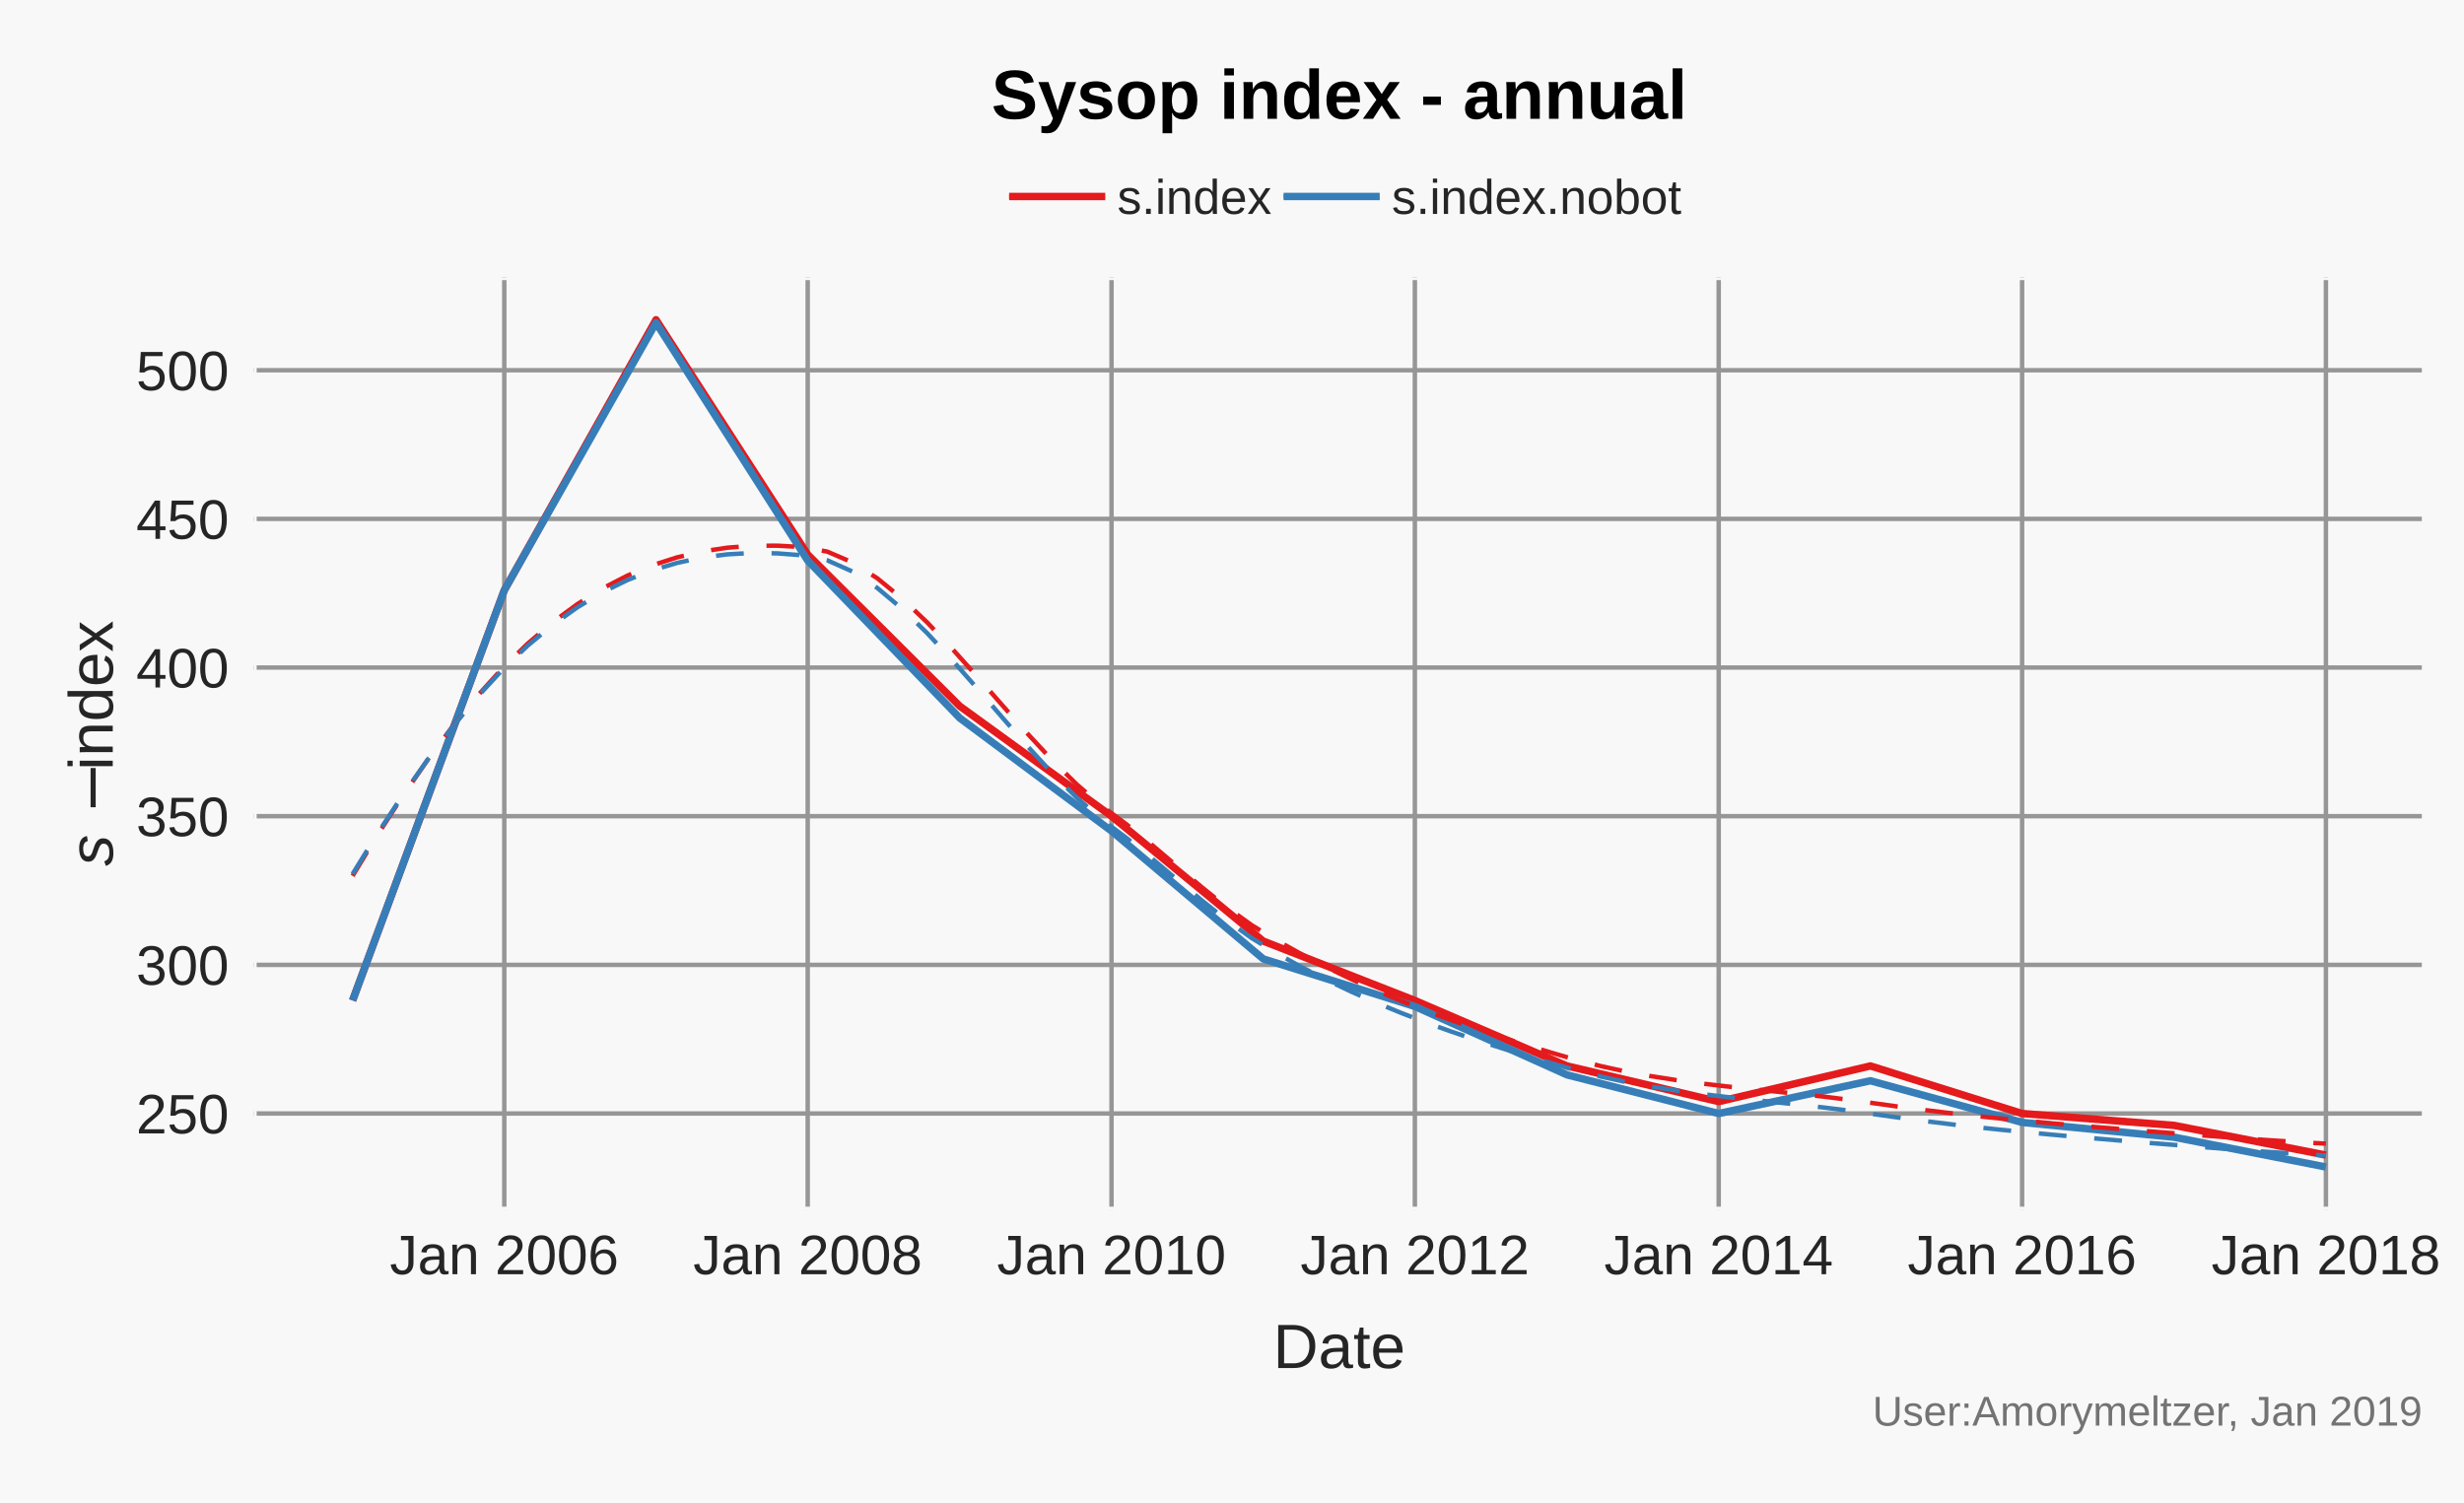
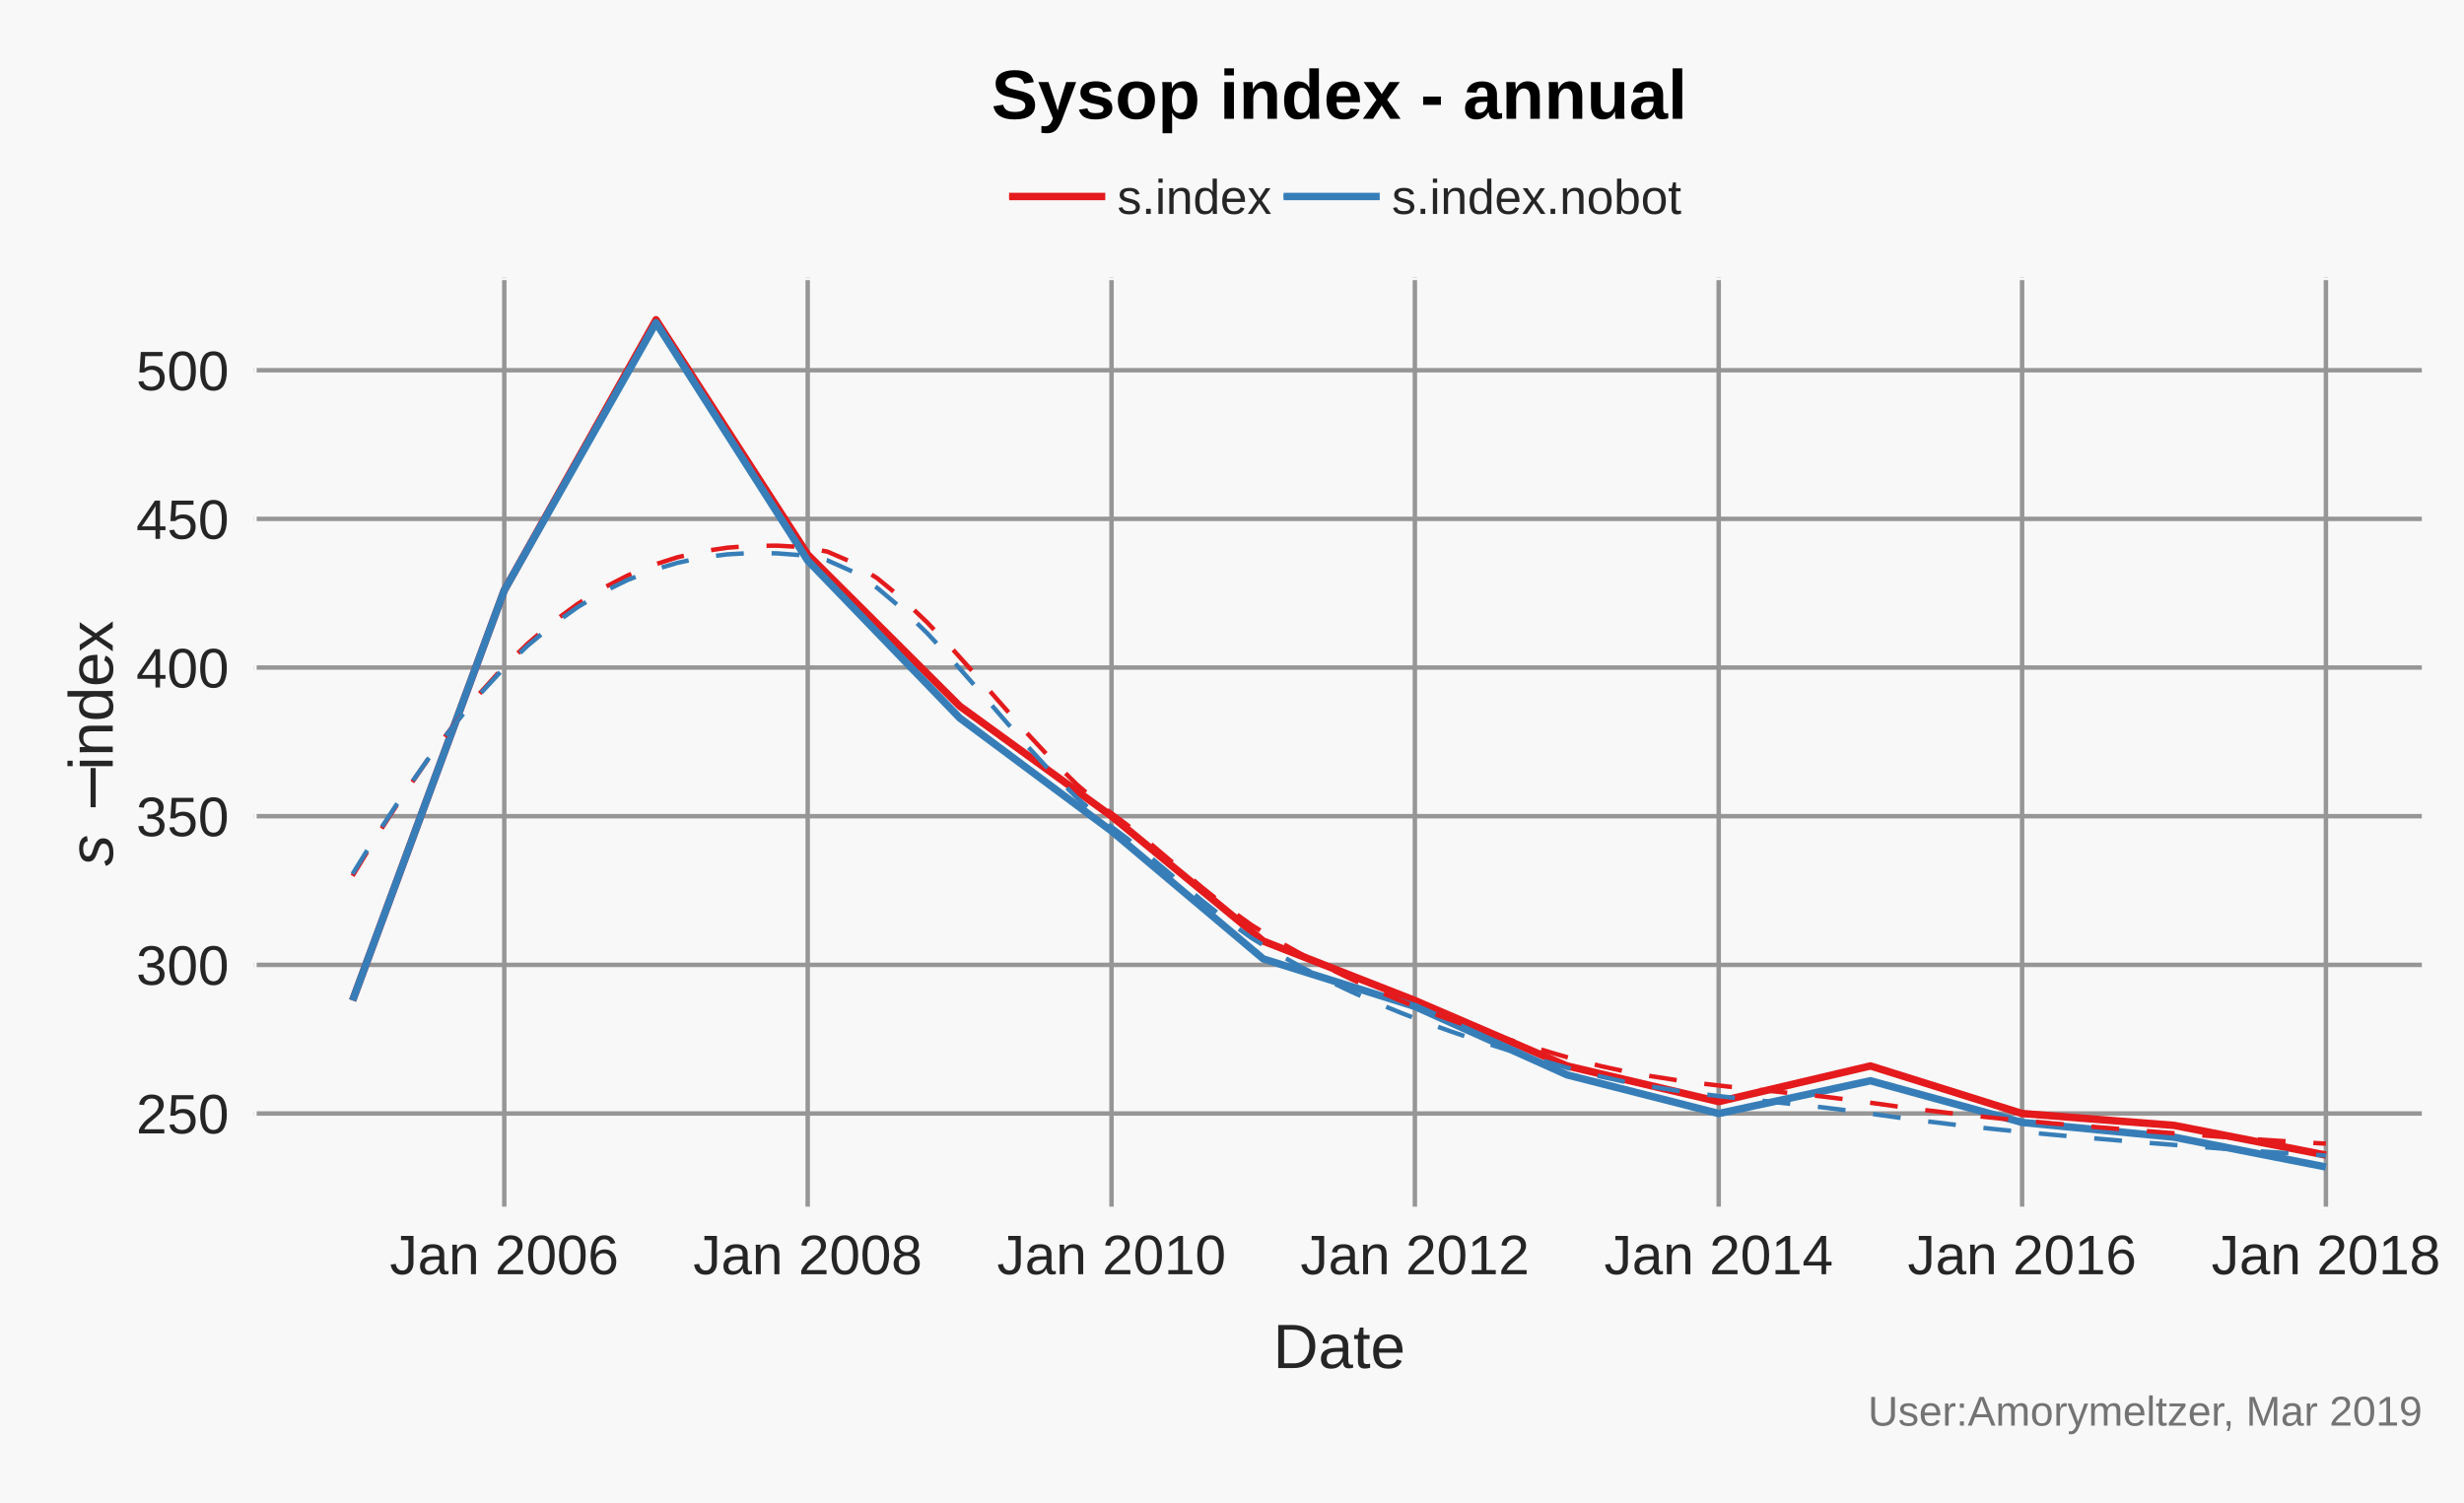
<svg xmlns="http://www.w3.org/2000/svg" viewBox="0 0 354.24 216.00">
  <defs>
    <style type="text/css">
    line, polyline, path, rect, circle {
      fill: none;
      stroke: #000000;
      stroke-linecap: round;
      stroke-linejoin: round;
      stroke-miterlimit: 10.00;
    }
  </style>
  </defs>
  <rect width="100%" height="100%" style="stroke: none; fill: #FFFFFF;" />
  <rect x="0.00" y="0.00" width="354.24" height="216.00" style="stroke-width: 0.78; stroke: #F8F8F8; fill: #F8F8F8;" />
  <defs>
    <clipPath id="cpMzYuNTA4OHwzNDguNTcxfDE3My44Njl8MzkuODc3Ng==">
      <rect x="36.51" y="39.88" width="312.06" height="133.99" />
    </clipPath>
  </defs>
  <rect x="36.51" y="39.88" width="312.06" height="133.99" style="stroke-width: 0.78; stroke: #F8F8F8; fill: #F8F8F8;" clip-path="url(#cpMzYuNTA4OHwzNDguNTcxfDE3My44Njl8MzkuODc3Ng==)" />
  <polyline points="36.51,160.09 348.57,160.09 " style="stroke-width: 0.64; stroke: #969696; stroke-linecap: butt;" clip-path="url(#cpMzYuNTA4OHwzNDguNTcxfDE3My44Njl8MzkuODc3Ng==)" />
  <polyline points="36.51,138.72 348.57,138.72 " style="stroke-width: 0.64; stroke: #969696; stroke-linecap: butt;" clip-path="url(#cpMzYuNTA4OHwzNDguNTcxfDE3My44Njl8MzkuODc3Ng==)" />
  <polyline points="36.51,117.34 348.57,117.34 " style="stroke-width: 0.64; stroke: #969696; stroke-linecap: butt;" clip-path="url(#cpMzYuNTA4OHwzNDguNTcxfDE3My44Njl8MzkuODc3Ng==)" />
  <polyline points="36.51,95.97 348.57,95.97 " style="stroke-width: 0.64; stroke: #969696; stroke-linecap: butt;" clip-path="url(#cpMzYuNTA4OHwzNDguNTcxfDE3My44Njl8MzkuODc3Ng==)" />
  <polyline points="36.51,74.60 348.57,74.60 " style="stroke-width: 0.64; stroke: #969696; stroke-linecap: butt;" clip-path="url(#cpMzYuNTA4OHwzNDguNTcxfDE3My44Njl8MzkuODc3Ng==)" />
  <polyline points="36.51,53.23 348.57,53.23 " style="stroke-width: 0.64; stroke: #969696; stroke-linecap: butt;" clip-path="url(#cpMzYuNTA4OHwzNDguNTcxfDE3My44Njl8MzkuODc3Ng==)" />
  <polyline points="72.50,173.87 72.50,39.88 " style="stroke-width: 0.64; stroke: #969696; stroke-linecap: butt;" clip-path="url(#cpMzYuNTA4OHwzNDguNTcxfDE3My44Njl8MzkuODc3Ng==)" />
  <polyline points="116.12,173.87 116.12,39.88 " style="stroke-width: 0.64; stroke: #969696; stroke-linecap: butt;" clip-path="url(#cpMzYuNTA4OHwzNDguNTcxfDE3My44Njl8MzkuODc3Ng==)" />
  <polyline points="159.80,173.87 159.80,39.88 " style="stroke-width: 0.64; stroke: #969696; stroke-linecap: butt;" clip-path="url(#cpMzYuNTA4OHwzNDguNTcxfDE3My44Njl8MzkuODc3Ng==)" />
  <polyline points="203.41,173.87 203.41,39.88 " style="stroke-width: 0.64; stroke: #969696; stroke-linecap: butt;" clip-path="url(#cpMzYuNTA4OHwzNDguNTcxfDE3My44Njl8MzkuODc3Ng==)" />
  <polyline points="247.09,173.87 247.09,39.88 " style="stroke-width: 0.64; stroke: #969696; stroke-linecap: butt;" clip-path="url(#cpMzYuNTA4OHwzNDguNTcxfDE3My44Njl8MzkuODc3Ng==)" />
  <polyline points="290.71,173.87 290.71,39.88 " style="stroke-width: 0.64; stroke: #969696; stroke-linecap: butt;" clip-path="url(#cpMzYuNTA4OHwzNDguNTcxfDE3My44Njl8MzkuODc3Ng==)" />
  <polyline points="334.39,173.87 334.39,39.88 " style="stroke-width: 0.64; stroke: #969696; stroke-linecap: butt;" clip-path="url(#cpMzYuNTA4OHwzNDguNTcxfDE3My44Njl8MzkuODc3Ng==)" />
  <polyline points="50.69,143.84 72.50,84.86 94.31,45.97 116.12,79.73 137.99,101.53 159.80,117.34 181.61,135.30 203.41,143.84 225.28,153.25 247.09,158.38 268.90,153.25 290.71,160.09 312.58,161.80 334.39,166.07 " style="stroke-width: 1.07; stroke: #E41A1C; stroke-linecap: butt;" clip-path="url(#cpMzYuNTA4OHwzNDguNTcxfDE3My44Njl8MzkuODc3Ng==)" />
  <polyline points="50.69,143.84 72.50,84.86 94.31,46.40 116.12,80.59 137.99,103.24 159.80,119.48 181.61,137.86 203.41,144.70 225.28,154.53 247.09,160.09 268.90,155.38 290.71,161.37 312.58,163.50 334.39,167.78 " style="stroke-width: 1.07; stroke: #377EB8; stroke-linecap: butt;" clip-path="url(#cpMzYuNTA4OHwzNDguNTcxfDE3My44Njl8MzkuODc3Ng==)" />
  <polyline points="50.69,125.93 54.28,120.03 57.88,114.46 61.47,109.26 65.06,104.45 68.65,100.04 72.24,96.07 75.83,92.56 79.42,89.49 83.01,86.85 86.60,84.61 90.19,82.76 93.79,81.27 97.38,80.12 100.97,79.28 104.56,78.74 108.15,78.47 111.74,78.45 115.33,78.65 118.92,79.30 122.51,80.84 126.11,83.13 129.70,86.06 133.29,89.48 136.88,93.26 140.47,97.26 144.06,101.35 147.65,105.40 151.24,109.26 154.83,112.80 158.42,115.88 162.02,118.57 165.61,121.47 169.20,124.52 172.79,127.56 176.38,130.44 179.97,133.02 183.56,135.21 187.15,137.21 190.74,139.08 194.34,140.81 197.93,142.43 201.52,143.94 205.11,145.36 208.70,146.69 212.29,147.94 215.88,149.13 219.47,150.26 223.06,151.35 226.65,152.39 230.25,153.30 233.84,154.08 237.43,154.73 241.02,155.29 244.61,155.77 248.20,156.19 251.79,156.57 255.38,156.94 258.97,157.32 262.57,157.71 266.16,158.16 269.75,158.66 273.34,159.16 276.93,159.62 280.52,160.05 284.11,160.45 287.70,160.82 291.29,161.16 294.88,161.49 298.48,161.80 302.07,162.10 305.66,162.39 309.25,162.67 312.84,162.95 316.43,163.22 320.02,163.49 323.61,163.75 327.20,163.99 330.80,164.22 334.39,164.42 " style="stroke-width: 0.64; stroke: #E41A1C; stroke-dasharray: 4.00,4.00; stroke-linecap: butt;" clip-path="url(#cpMzYuNTA4OHwzNDguNTcxfDE3My44Njl8MzkuODc3Ng==)" />
  <polyline points="50.69,125.65 54.28,119.83 57.88,114.35 61.47,109.23 65.06,104.50 68.65,100.17 72.24,96.28 75.83,92.85 79.42,89.87 83.01,87.31 86.60,85.16 90.19,83.40 93.79,81.99 97.38,80.92 100.97,80.16 104.56,79.70 108.15,79.50 111.74,79.56 115.33,79.83 118.92,80.55 122.51,82.15 126.11,84.52 129.70,87.53 133.29,91.02 136.88,94.88 140.47,98.95 144.06,103.11 147.65,107.21 151.24,111.13 154.83,114.71 158.42,117.83 162.02,120.53 165.61,123.43 169.20,126.46 172.79,129.46 176.38,132.32 179.97,134.88 183.56,137.07 187.15,139.06 190.74,140.90 194.34,142.61 197.93,144.19 201.52,145.66 205.11,147.04 208.70,148.33 212.29,149.54 215.88,150.69 219.47,151.80 223.06,152.86 226.65,153.90 230.25,154.80 233.84,155.58 237.43,156.23 241.02,156.79 244.61,157.28 248.20,157.71 251.79,158.10 255.38,158.48 258.97,158.86 262.57,159.27 266.16,159.72 269.75,160.23 273.34,160.73 276.93,161.20 280.52,161.64 284.11,162.05 287.70,162.43 291.29,162.78 294.88,163.12 298.48,163.44 302.07,163.75 305.66,164.05 309.25,164.34 312.84,164.62 316.43,164.90 320.02,165.17 323.61,165.44 327.20,165.68 330.80,165.91 334.39,166.13 " style="stroke-width: 0.64; stroke: #377EB8; stroke-dasharray: 4.00,4.00; stroke-linecap: butt;" clip-path="url(#cpMzYuNTA4OHwzNDguNTcxfDE3My44Njl8MzkuODc3Ng==)" />
  <rect x="36.51" y="39.88" width="312.06" height="133.99" style="stroke-width: 0.78; stroke: #F8F8F8;" clip-path="url(#cpMzYuNTA4OHwzNDguNTcxfDE3My44Njl8MzkuODc3Ng==)" />
  <defs>
    <clipPath id="cpMHwzNTQuMjR8MjE2fDA=">
      <rect x="0.00" y="0.00" width="354.24" height="216.00" />
    </clipPath>
  </defs>
  <g clip-path="url(#cpMHwzNTQuMjR8MjE2fDA=)">
    <text x="19.57" y="162.95" style="font-size: 8.00px; fill: #252525; font-family: Arial;" textLength="13.35px" lengthAdjust="spacingAndGlyphs">250</text>
  </g>
  <g clip-path="url(#cpMHwzNTQuMjR8MjE2fDA=)">
    <text x="19.57" y="141.58" style="font-size: 8.00px; fill: #252525; font-family: Arial;" textLength="13.35px" lengthAdjust="spacingAndGlyphs">300</text>
  </g>
  <g clip-path="url(#cpMHwzNTQuMjR8MjE2fDA=)">
    <text x="19.57" y="120.21" style="font-size: 8.00px; fill: #252525; font-family: Arial;" textLength="13.35px" lengthAdjust="spacingAndGlyphs">350</text>
  </g>
  <g clip-path="url(#cpMHwzNTQuMjR8MjE2fDA=)">
    <text x="19.57" y="98.84" style="font-size: 8.00px; fill: #252525; font-family: Arial;" textLength="13.35px" lengthAdjust="spacingAndGlyphs">400</text>
  </g>
  <g clip-path="url(#cpMHwzNTQuMjR8MjE2fDA=)">
    <text x="19.57" y="77.47" style="font-size: 8.00px; fill: #252525; font-family: Arial;" textLength="13.35px" lengthAdjust="spacingAndGlyphs">450</text>
  </g>
  <g clip-path="url(#cpMHwzNTQuMjR8MjE2fDA=)">
    <text x="19.57" y="56.10" style="font-size: 8.00px; fill: #252525; font-family: Arial;" textLength="13.35px" lengthAdjust="spacingAndGlyphs">500</text>
  </g>
  <g clip-path="url(#cpMHwzNTQuMjR8MjE2fDA=)">
    <text x="56.04" y="183.19" style="font-size: 8.00px; fill: #252525; font-family: Arial;" textLength="32.92px" lengthAdjust="spacingAndGlyphs">Jan 2006</text>
  </g>
  <g clip-path="url(#cpMHwzNTQuMjR8MjE2fDA=)">
    <text x="99.66" y="183.19" style="font-size: 8.00px; fill: #252525; font-family: Arial;" textLength="32.92px" lengthAdjust="spacingAndGlyphs">Jan 2008</text>
  </g>
  <g clip-path="url(#cpMHwzNTQuMjR8MjE2fDA=)">
    <text x="143.34" y="183.19" style="font-size: 8.00px; fill: #252525; font-family: Arial;" textLength="32.92px" lengthAdjust="spacingAndGlyphs">Jan 2010</text>
  </g>
  <g clip-path="url(#cpMHwzNTQuMjR8MjE2fDA=)">
    <text x="186.96" y="183.19" style="font-size: 8.00px; fill: #252525; font-family: Arial;" textLength="32.92px" lengthAdjust="spacingAndGlyphs">Jan 2012</text>
  </g>
  <g clip-path="url(#cpMHwzNTQuMjR8MjE2fDA=)">
    <text x="230.63" y="183.19" style="font-size: 8.00px; fill: #252525; font-family: Arial;" textLength="32.92px" lengthAdjust="spacingAndGlyphs">Jan 2014</text>
  </g>
  <g clip-path="url(#cpMHwzNTQuMjR8MjE2fDA=)">
    <text x="274.25" y="183.19" style="font-size: 8.00px; fill: #252525; font-family: Arial;" textLength="32.92px" lengthAdjust="spacingAndGlyphs">Jan 2016</text>
  </g>
  <g clip-path="url(#cpMHwzNTQuMjR8MjE2fDA=)">
    <text x="317.93" y="183.19" style="font-size: 8.00px; fill: #252525; font-family: Arial;" textLength="32.92px" lengthAdjust="spacingAndGlyphs">Jan 2018</text>
  </g>
  <g clip-path="url(#cpMHwzNTQuMjR8MjE2fDA=)">
    <text x="183.03" y="196.68" style="font-size: 9.00px; fill: #252525; font-family: Arial;" textLength="19.01px" lengthAdjust="spacingAndGlyphs">Date</text>
  </g>
  <g clip-path="url(#cpMHwzNTQuMjR8MjE2fDA=)">
    <text transform="translate(16.21,124.51) rotate(-90)" style="font-size: 9.00px; font-style: italic; fill: #252525; font-family: Arial;" textLength="4.50px" lengthAdjust="spacingAndGlyphs">s</text>
  </g>
  <g clip-path="url(#cpMHwzNTQuMjR8MjE2fDA=)">
    <text transform="translate(16.21,120.01) rotate(-90)" style="font-size: 9.00px; fill: #252525; font-family: Symbol;" textLength="3.00px" lengthAdjust="spacingAndGlyphs"> </text>
  </g>
  <g clip-path="url(#cpMHwzNTQuMjR8MjE2fDA=)">
    <text transform="translate(16.21,117.01) rotate(-90)" style="font-size: 9.00px; fill: #252525; font-family: Symbol;" textLength="5.00px" lengthAdjust="spacingAndGlyphs">−</text>
  </g>
  <g clip-path="url(#cpMHwzNTQuMjR8MjE2fDA=)">
    <text transform="translate(16.21,110.76) rotate(-90)" style="font-size: 9.00px; fill: #252525; font-family: Arial;" textLength="2.00px" lengthAdjust="spacingAndGlyphs">i</text>
  </g>
  <g clip-path="url(#cpMHwzNTQuMjR8MjE2fDA=)">
    <text transform="translate(16.21,108.76) rotate(-90)" style="font-size: 9.00px; fill: #252525; font-family: Arial;" textLength="5.01px" lengthAdjust="spacingAndGlyphs">n</text>
  </g>
  <g clip-path="url(#cpMHwzNTQuMjR8MjE2fDA=)">
    <text transform="translate(16.21,103.75) rotate(-90)" style="font-size: 9.00px; fill: #252525; font-family: Arial;" textLength="5.01px" lengthAdjust="spacingAndGlyphs">d</text>
  </g>
  <g clip-path="url(#cpMHwzNTQuMjR8MjE2fDA=)">
    <text transform="translate(16.21,98.75) rotate(-90)" style="font-size: 9.00px; fill: #252525; font-family: Arial;" textLength="5.01px" lengthAdjust="spacingAndGlyphs">e</text>
  </g>
  <g clip-path="url(#cpMHwzNTQuMjR8MjE2fDA=)">
    <text transform="translate(16.21,93.74) rotate(-90)" style="font-size: 9.00px; fill: #252525; font-family: Arial;" textLength="4.50px" lengthAdjust="spacingAndGlyphs">x</text>
  </g>
  <rect x="143.35" y="24.59" width="98.38" height="7.32" style="stroke-width: 0.78; stroke: none; fill: #F8F8F8;" clip-path="url(#cpMHwzNTQuMjR8MjE2fDA=)" />
  <rect x="143.35" y="19.61" width="17.28" height="17.28" style="stroke-width: 0.78; stroke: none; fill: #F8F8F8;" clip-path="url(#cpMHwzNTQuMjR8MjE2fDA=)" />
  <line x1="145.08" y1="28.25" x2="158.90" y2="28.25" style="stroke-width: 1.07; stroke: #E41A1C; stroke-linecap: butt;" clip-path="url(#cpMHwzNTQuMjR8MjE2fDA=)" />
  <line x1="145.08" y1="28.25" x2="158.90" y2="28.25" style="stroke-width: 0.64; stroke: #E41A1C; stroke-dasharray: 4.00,4.00; stroke-linecap: butt;" clip-path="url(#cpMHwzNTQuMjR8MjE2fDA=)" />
  <rect x="182.81" y="19.61" width="17.28" height="17.28" style="stroke-width: 0.78; stroke: none; fill: #F8F8F8;" clip-path="url(#cpMHwzNTQuMjR8MjE2fDA=)" />
  <line x1="184.54" y1="28.25" x2="198.36" y2="28.25" style="stroke-width: 1.07; stroke: #377EB8; stroke-linecap: butt;" clip-path="url(#cpMHwzNTQuMjR8MjE2fDA=)" />
  <line x1="184.54" y1="28.25" x2="198.36" y2="28.25" style="stroke-width: 0.64; stroke: #377EB8; stroke-dasharray: 4.00,4.00; stroke-linecap: butt;" clip-path="url(#cpMHwzNTQuMjR8MjE2fDA=)" />
  <g clip-path="url(#cpMHwzNTQuMjR8MjE2fDA=)">
    <text x="160.63" y="30.76" style="font-size: 7.00px; fill: #252525; font-family: Arial;" textLength="22.18px" lengthAdjust="spacingAndGlyphs">s.index</text>
  </g>
  <g clip-path="url(#cpMHwzNTQuMjR8MjE2fDA=)">
    <text x="200.09" y="30.76" style="font-size: 7.00px; fill: #252525; font-family: Arial;" textLength="41.64px" lengthAdjust="spacingAndGlyphs">s.index.nobot</text>
  </g>
  <g clip-path="url(#cpMHwzNTQuMjR8MjE2fDA=)">
    <text x="142.53" y="17.08" style="font-size: 10.00px; font-weight: bold; font-family: Arial;" textLength="100.02px" lengthAdjust="spacingAndGlyphs">Sysop index - annual</text>
  </g>
  <g clip-path="url(#cpMHwzNTQuMjR8MjE2fDA=)">
-     <text x="269.21" y="204.96" style="font-size: 6.00px; fill: #737373; font-family: Arial;" textLength="79.36px" lengthAdjust="spacingAndGlyphs">User:Amorymeltzer, Jan 2019</text>
+     <text x="268.55" y="204.96" style="font-size: 6.00px; fill: #737373; font-family: Arial;" textLength="80.02px" lengthAdjust="spacingAndGlyphs">User:Amorymeltzer, Mar 2019</text>
  </g>
</svg>
